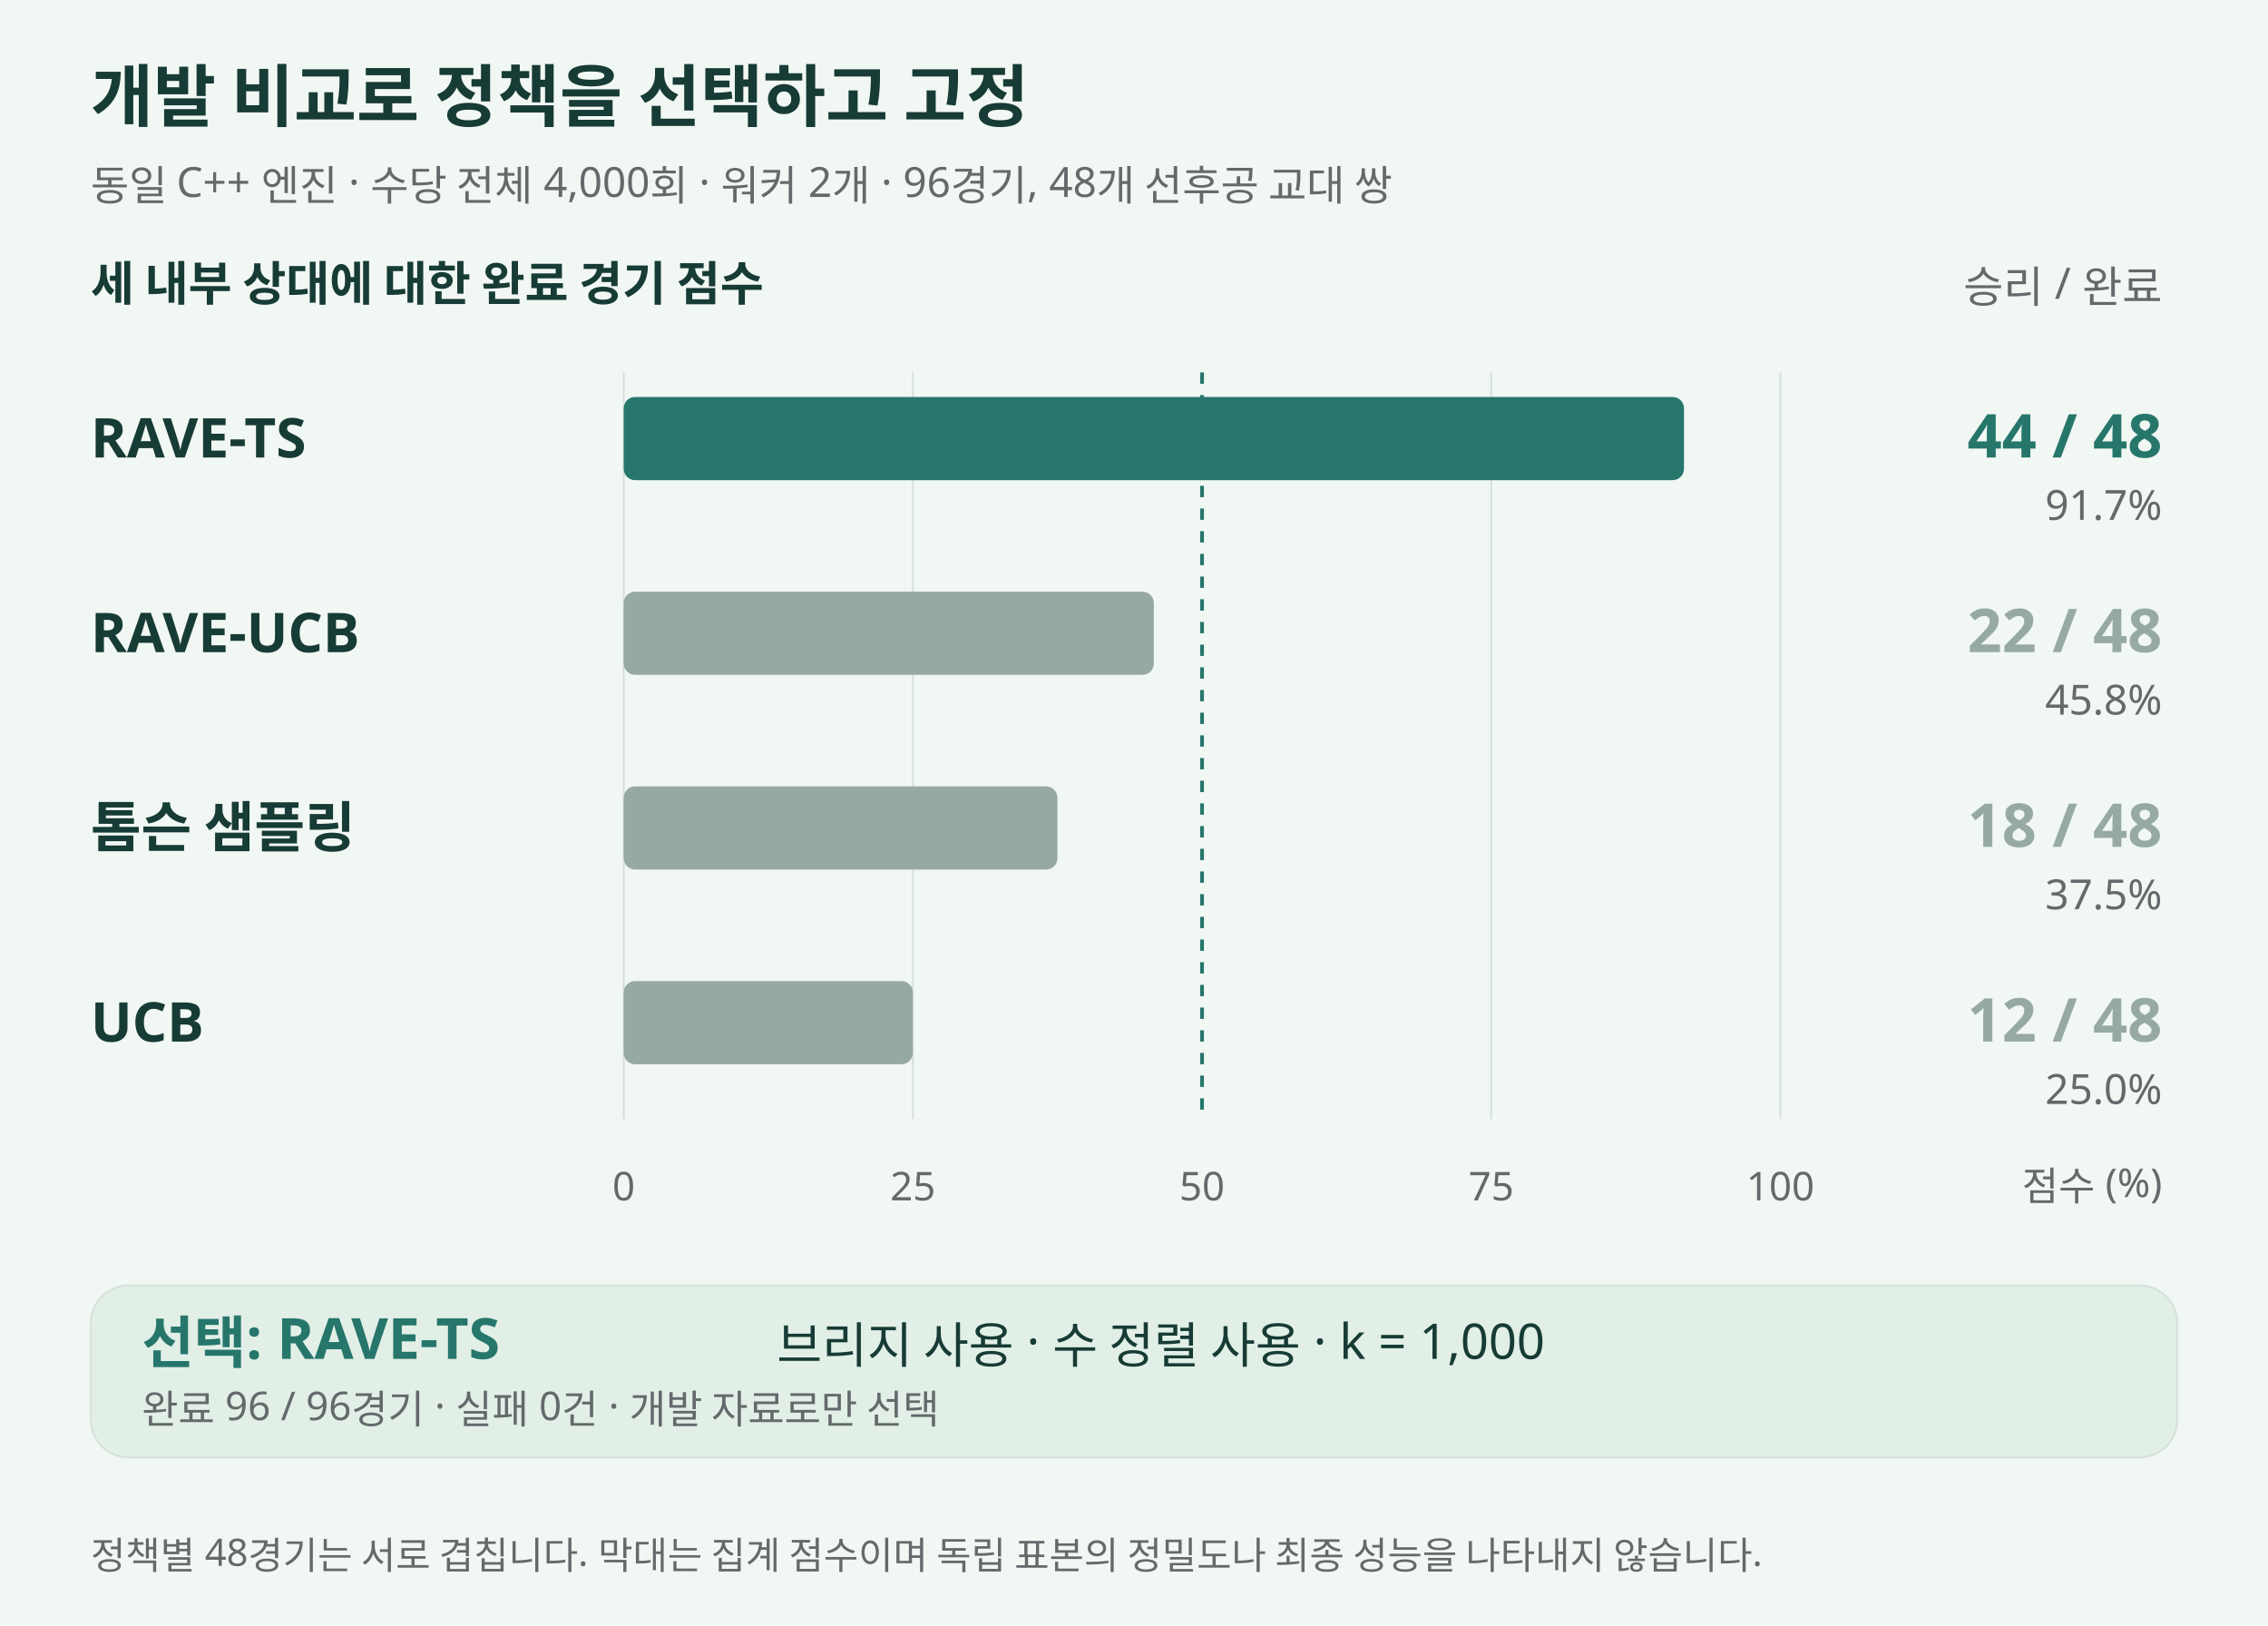
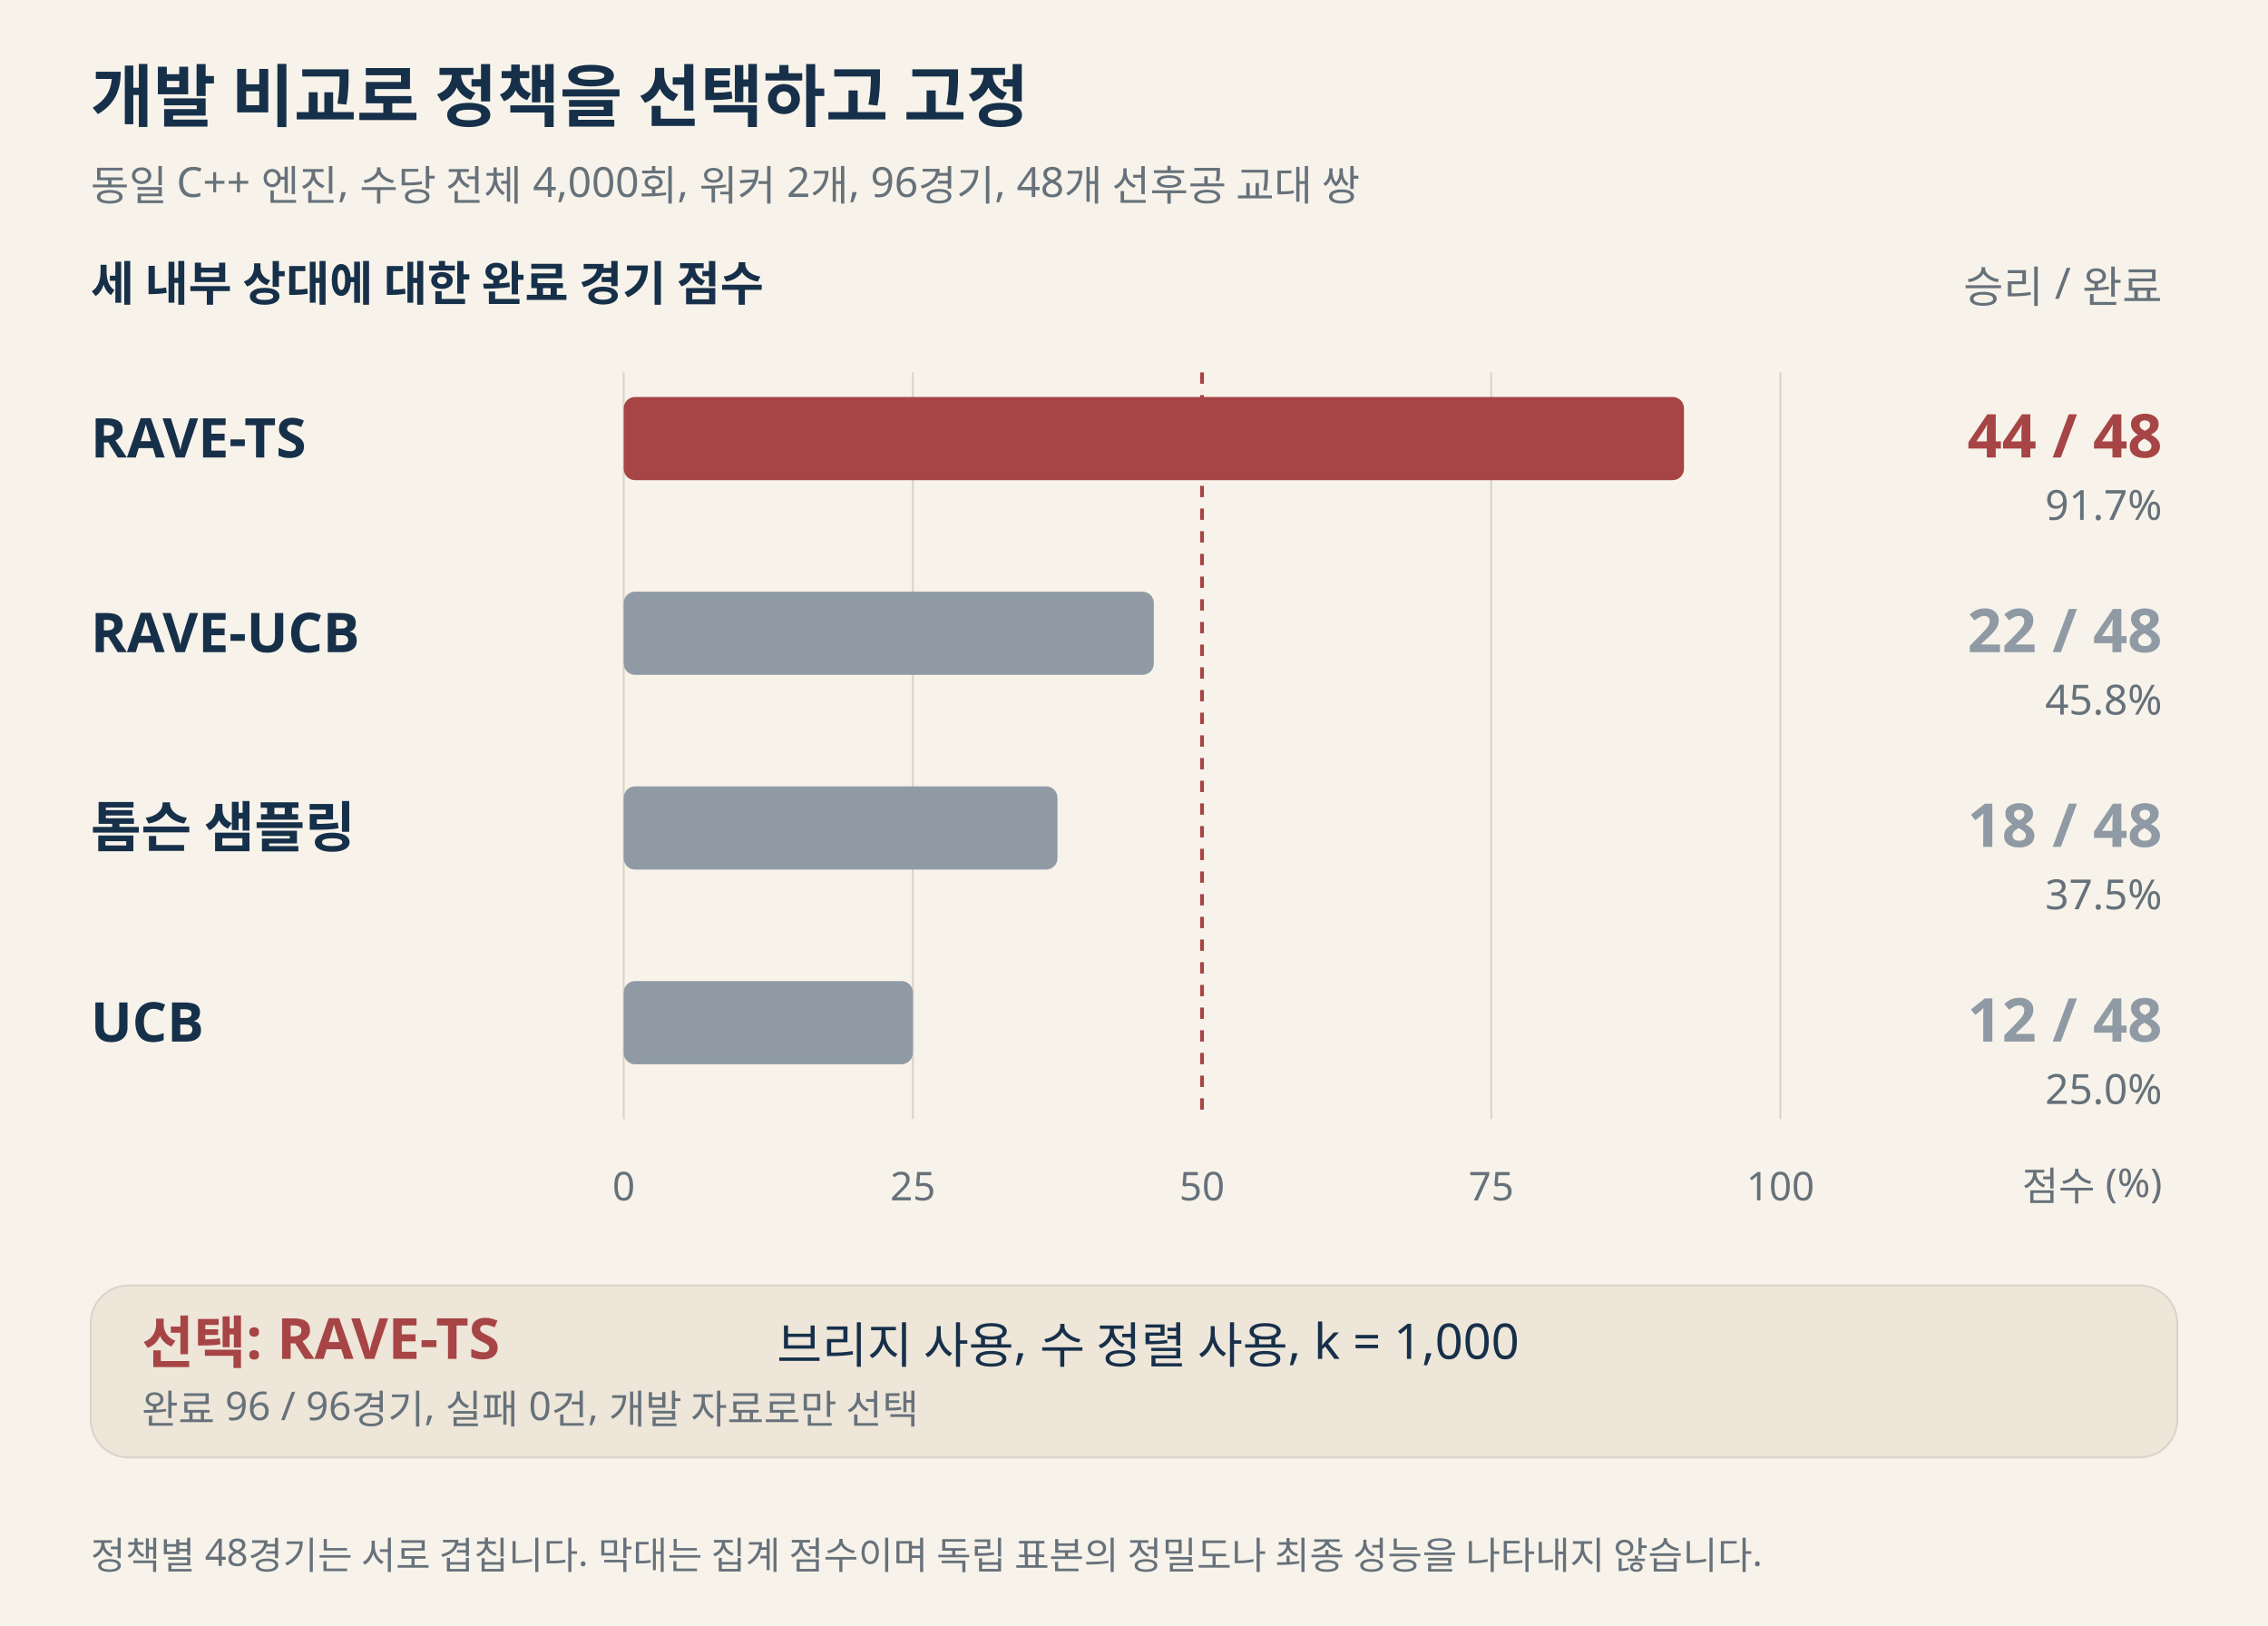
<svg xmlns="http://www.w3.org/2000/svg" width="1200" height="860" viewBox="0 0 1200 860" role="img" aria-labelledby="title desc">
  <style>text{font-family:'Noto Sans KR', 'Malgun Gothic', 'Apple SD Gothic Neo', sans-serif;font-variant-numeric:tabular-nums}</style>
-   <rect x="0" y="0" width="1200" height="860" fill="#F1F7F3" rx="0" stroke-width="1" />
-   <text x="48" y="64" fill="#173B35" font-size="36" font-weight="750" text-anchor="start">개발 비교로 정책을 선택하고 고정</text>
-   <text x="48" y="106" fill="#64696B" font-size="22" font-weight="400" text-anchor="start">동일 C++ 엔진 · 수당 전체 4,000회 · 워커 2개 · 96경기, 48개 선후공 교대 쌍</text>
-   <text x="48" y="159" fill="#173B35" font-size="25" font-weight="700" text-anchor="start">세 내부 상대에 대한 완료 경기 점수</text>
-   <line x1="330.0" y1="197" x2="330.0" y2="592" stroke="#D6E1DC" stroke-width="1" />
-   <text x="330.0" y="635" fill="#64696B" font-size="21" font-weight="400" text-anchor="middle">0</text>
-   <line x1="483.0" y1="197" x2="483.0" y2="592" stroke="#D6E1DC" stroke-width="1" />
-   <text x="483.0" y="635" fill="#64696B" font-size="21" font-weight="400" text-anchor="middle">25</text>
-   <line x1="636.0" y1="197" x2="636.0" y2="592" stroke="#26766B" stroke-width="2" stroke-dasharray="6 6" />
-   <text x="636.0" y="635" fill="#64696B" font-size="21" font-weight="400" text-anchor="middle">50</text>
-   <line x1="789.0" y1="197" x2="789.0" y2="592" stroke="#D6E1DC" stroke-width="1" />
-   <text x="789.0" y="635" fill="#64696B" font-size="21" font-weight="400" text-anchor="middle">75</text>
-   <line x1="942.0" y1="197" x2="942.0" y2="592" stroke="#D6E1DC" stroke-width="1" />
-   <text x="942.0" y="635" fill="#64696B" font-size="21" font-weight="400" text-anchor="middle">100</text>
-   <text x="1144" y="160" fill="#64696B" font-size="23" font-weight="400" text-anchor="end">승리 / 완료</text>
-   <text x="48" y="242" fill="#173B35" font-size="29" font-weight="700" text-anchor="start">RAVE-TS</text>
-   <rect x="330" y="210" width="561.0" height="44" fill="#26766B" rx="6" stroke-width="1" />
-   <text x="1144" y="242" fill="#26766B" font-size="32" font-weight="750" text-anchor="end">44 / 48</text>
-   <text x="1144" y="275" fill="#64696B" font-size="22" font-weight="400" text-anchor="end">91.7%</text>
-   <text x="48" y="345" fill="#173B35" font-size="29" font-weight="700" text-anchor="start">RAVE-UCB</text>
-   <rect x="330" y="313" width="280.5" height="44" fill="#97AAA2" rx="6" stroke-width="1" />
-   <text x="1144" y="345" fill="#97AAA2" font-size="32" font-weight="750" text-anchor="end">22 / 48</text>
-   <text x="1144" y="378" fill="#64696B" font-size="22" font-weight="400" text-anchor="end">45.8%</text>
-   <text x="48" y="448" fill="#173B35" font-size="29" font-weight="700" text-anchor="start">톰슨 샘플링</text>
-   <rect x="330" y="416" width="229.5" height="44" fill="#97AAA2" rx="6" stroke-width="1" />
-   <text x="1144" y="448" fill="#97AAA2" font-size="32" font-weight="750" text-anchor="end">18 / 48</text>
-   <text x="1144" y="481" fill="#64696B" font-size="22" font-weight="400" text-anchor="end">37.5%</text>
-   <text x="48" y="551" fill="#173B35" font-size="29" font-weight="700" text-anchor="start">UCB</text>
-   <rect x="330" y="519" width="153.0" height="44" fill="#97AAA2" rx="6" stroke-width="1" />
-   <text x="1144" y="551" fill="#97AAA2" font-size="32" font-weight="750" text-anchor="end">12 / 48</text>
-   <text x="1144" y="584" fill="#64696B" font-size="22" font-weight="400" text-anchor="end">25.0%</text>
-   <text x="1144" y="635" fill="#64696B" font-size="21" font-weight="400" text-anchor="end">점수 (%)</text>
-   <rect x="48" y="680" width="1104" height="91" fill="#E1EFE7" rx="20" stroke="#D6E1DC" stroke-width="1" />
-   <text x="75" y="721" fill="#26766B" font-size="30" font-weight="750" text-anchor="start">선택: RAVE-TS</text>
-   <text x="411" y="721" fill="#173B35" font-size="26" font-weight="400" text-anchor="start">브리지 사용 · 수 정렬 사용 · k = 1,000</text>
-   <text x="75" y="753" fill="#64696B" font-size="21" font-weight="400" text-anchor="start">완료 96 / 96경기 · 실패 0건 · 개발 자료로만 선택</text>
-   <text x="48" y="830" fill="#64696B" font-size="20" font-weight="400" text-anchor="start">정책별 48경기는 서로 겹칩니다. 막대는 집계 점수이며 독립 표본의 정밀도나 최종 성능을 나타내지 않습니다.</text>
+   <rect x="0" y="0" width="1200" height="860" fill="#F7F3EA" rx="0" stroke-width="1" />
+   <text x="48" y="64" fill="#17304A" font-size="36" font-weight="750" text-anchor="start">개발 비교로 정책을 선택하고 고정</text>
+   <text x="48" y="106" fill="#66717A" font-size="22" font-weight="400" text-anchor="start">동일 C++ 엔진, 수당 전체 4,000회, 워커 2개, 96경기, 48개 선후공 교대 쌍</text>
+   <text x="48" y="159" fill="#17304A" font-size="25" font-weight="700" text-anchor="start">세 내부 상대에 대한 완료 경기 점수</text>
+   <line x1="330.0" y1="197" x2="330.0" y2="592" stroke="#D9D3C9" stroke-width="1" />
+   <text x="330.0" y="635" fill="#66717A" font-size="21" font-weight="400" text-anchor="middle">0</text>
+   <line x1="483.0" y1="197" x2="483.0" y2="592" stroke="#D9D3C9" stroke-width="1" />
+   <text x="483.0" y="635" fill="#66717A" font-size="21" font-weight="400" text-anchor="middle">25</text>
+   <line x1="636.0" y1="197" x2="636.0" y2="592" stroke="#A74445" stroke-width="2" stroke-dasharray="6 6" />
+   <text x="636.0" y="635" fill="#66717A" font-size="21" font-weight="400" text-anchor="middle">50</text>
+   <line x1="789.0" y1="197" x2="789.0" y2="592" stroke="#D9D3C9" stroke-width="1" />
+   <text x="789.0" y="635" fill="#66717A" font-size="21" font-weight="400" text-anchor="middle">75</text>
+   <line x1="942.0" y1="197" x2="942.0" y2="592" stroke="#D9D3C9" stroke-width="1" />
+   <text x="942.0" y="635" fill="#66717A" font-size="21" font-weight="400" text-anchor="middle">100</text>
+   <text x="1144" y="160" fill="#66717A" font-size="23" font-weight="400" text-anchor="end">승리 / 완료</text>
+   <text x="48" y="242" fill="#17304A" font-size="29" font-weight="700" text-anchor="start">RAVE-TS</text>
+   <rect x="330" y="210" width="561.0" height="44" fill="#A74445" rx="6" stroke-width="1" />
+   <text x="1144" y="242" fill="#A74445" font-size="32" font-weight="750" text-anchor="end">44 / 48</text>
+   <text x="1144" y="275" fill="#66717A" font-size="22" font-weight="400" text-anchor="end">91.7%</text>
+   <text x="48" y="345" fill="#17304A" font-size="29" font-weight="700" text-anchor="start">RAVE-UCB</text>
+   <rect x="330" y="313" width="280.5" height="44" fill="#8F9AA4" rx="6" stroke-width="1" />
+   <text x="1144" y="345" fill="#8F9AA4" font-size="32" font-weight="750" text-anchor="end">22 / 48</text>
+   <text x="1144" y="378" fill="#66717A" font-size="22" font-weight="400" text-anchor="end">45.8%</text>
+   <text x="48" y="448" fill="#17304A" font-size="29" font-weight="700" text-anchor="start">톰슨 샘플링</text>
+   <rect x="330" y="416" width="229.5" height="44" fill="#8F9AA4" rx="6" stroke-width="1" />
+   <text x="1144" y="448" fill="#8F9AA4" font-size="32" font-weight="750" text-anchor="end">18 / 48</text>
+   <text x="1144" y="481" fill="#66717A" font-size="22" font-weight="400" text-anchor="end">37.5%</text>
+   <text x="48" y="551" fill="#17304A" font-size="29" font-weight="700" text-anchor="start">UCB</text>
+   <rect x="330" y="519" width="153.0" height="44" fill="#8F9AA4" rx="6" stroke-width="1" />
+   <text x="1144" y="551" fill="#8F9AA4" font-size="32" font-weight="750" text-anchor="end">12 / 48</text>
+   <text x="1144" y="584" fill="#66717A" font-size="22" font-weight="400" text-anchor="end">25.0%</text>
+   <text x="1144" y="635" fill="#66717A" font-size="21" font-weight="400" text-anchor="end">점수 (%)</text>
+   <rect x="48" y="680" width="1104" height="91" fill="#EDE6D9" rx="20" stroke="#D9D3C9" stroke-width="1" />
+   <text x="75" y="721" fill="#A74445" font-size="30" font-weight="750" text-anchor="start">선택: RAVE-TS</text>
+   <text x="411" y="721" fill="#17304A" font-size="26" font-weight="400" text-anchor="start">브리지 사용, 수 정렬 사용, k = 1,000</text>
+   <text x="75" y="753" fill="#66717A" font-size="21" font-weight="400" text-anchor="start">완료 96 / 96경기, 실패 0건, 개발 자료로만 선택</text>
+   <text x="48" y="830" fill="#66717A" font-size="20" font-weight="400" text-anchor="start">정책별 48경기는 서로 겹칩니다. 막대는 집계 점수이며 독립 표본의 정밀도나 최종 성능을 나타내지 않습니다.</text>
</svg>
